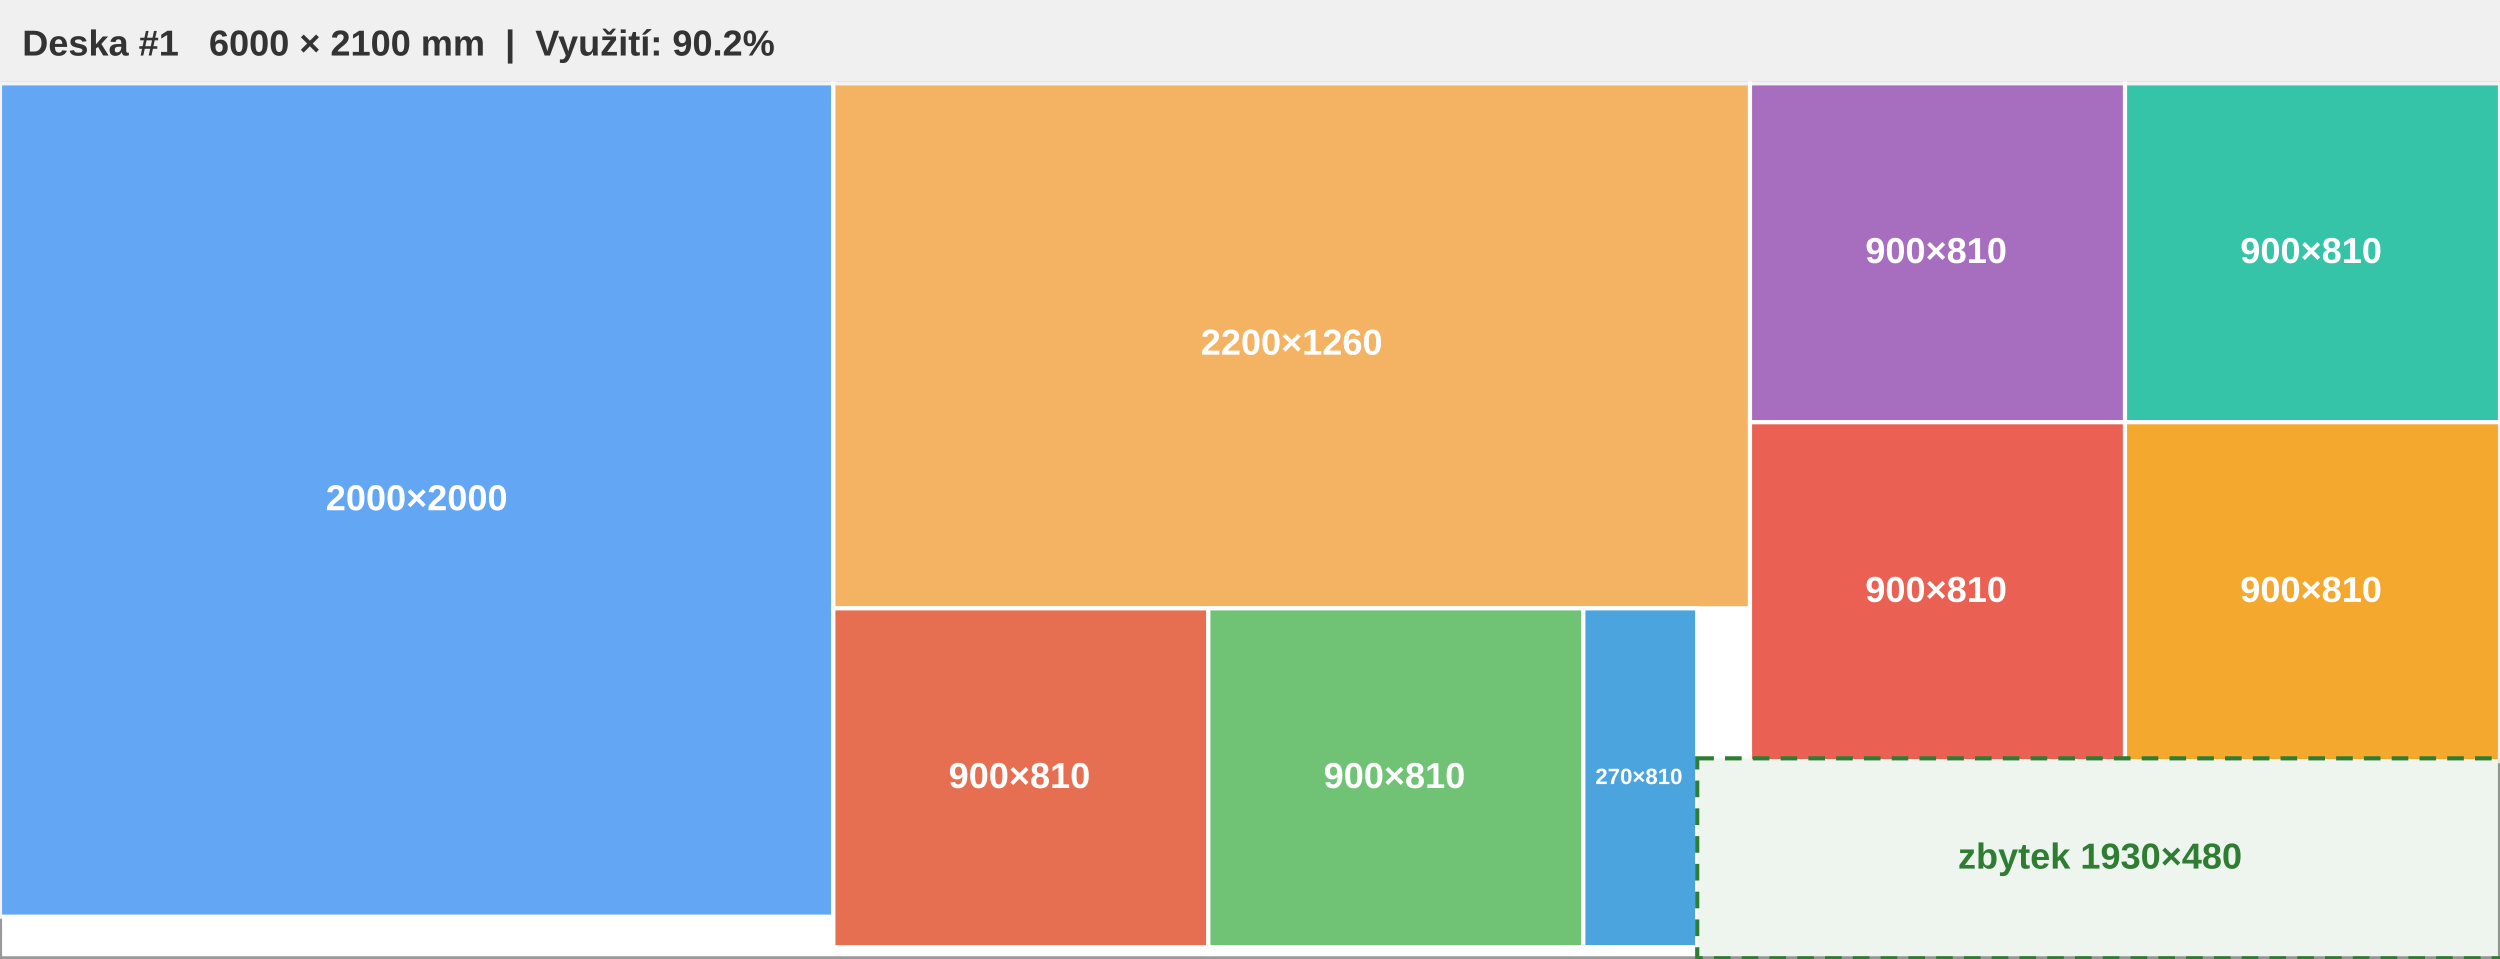
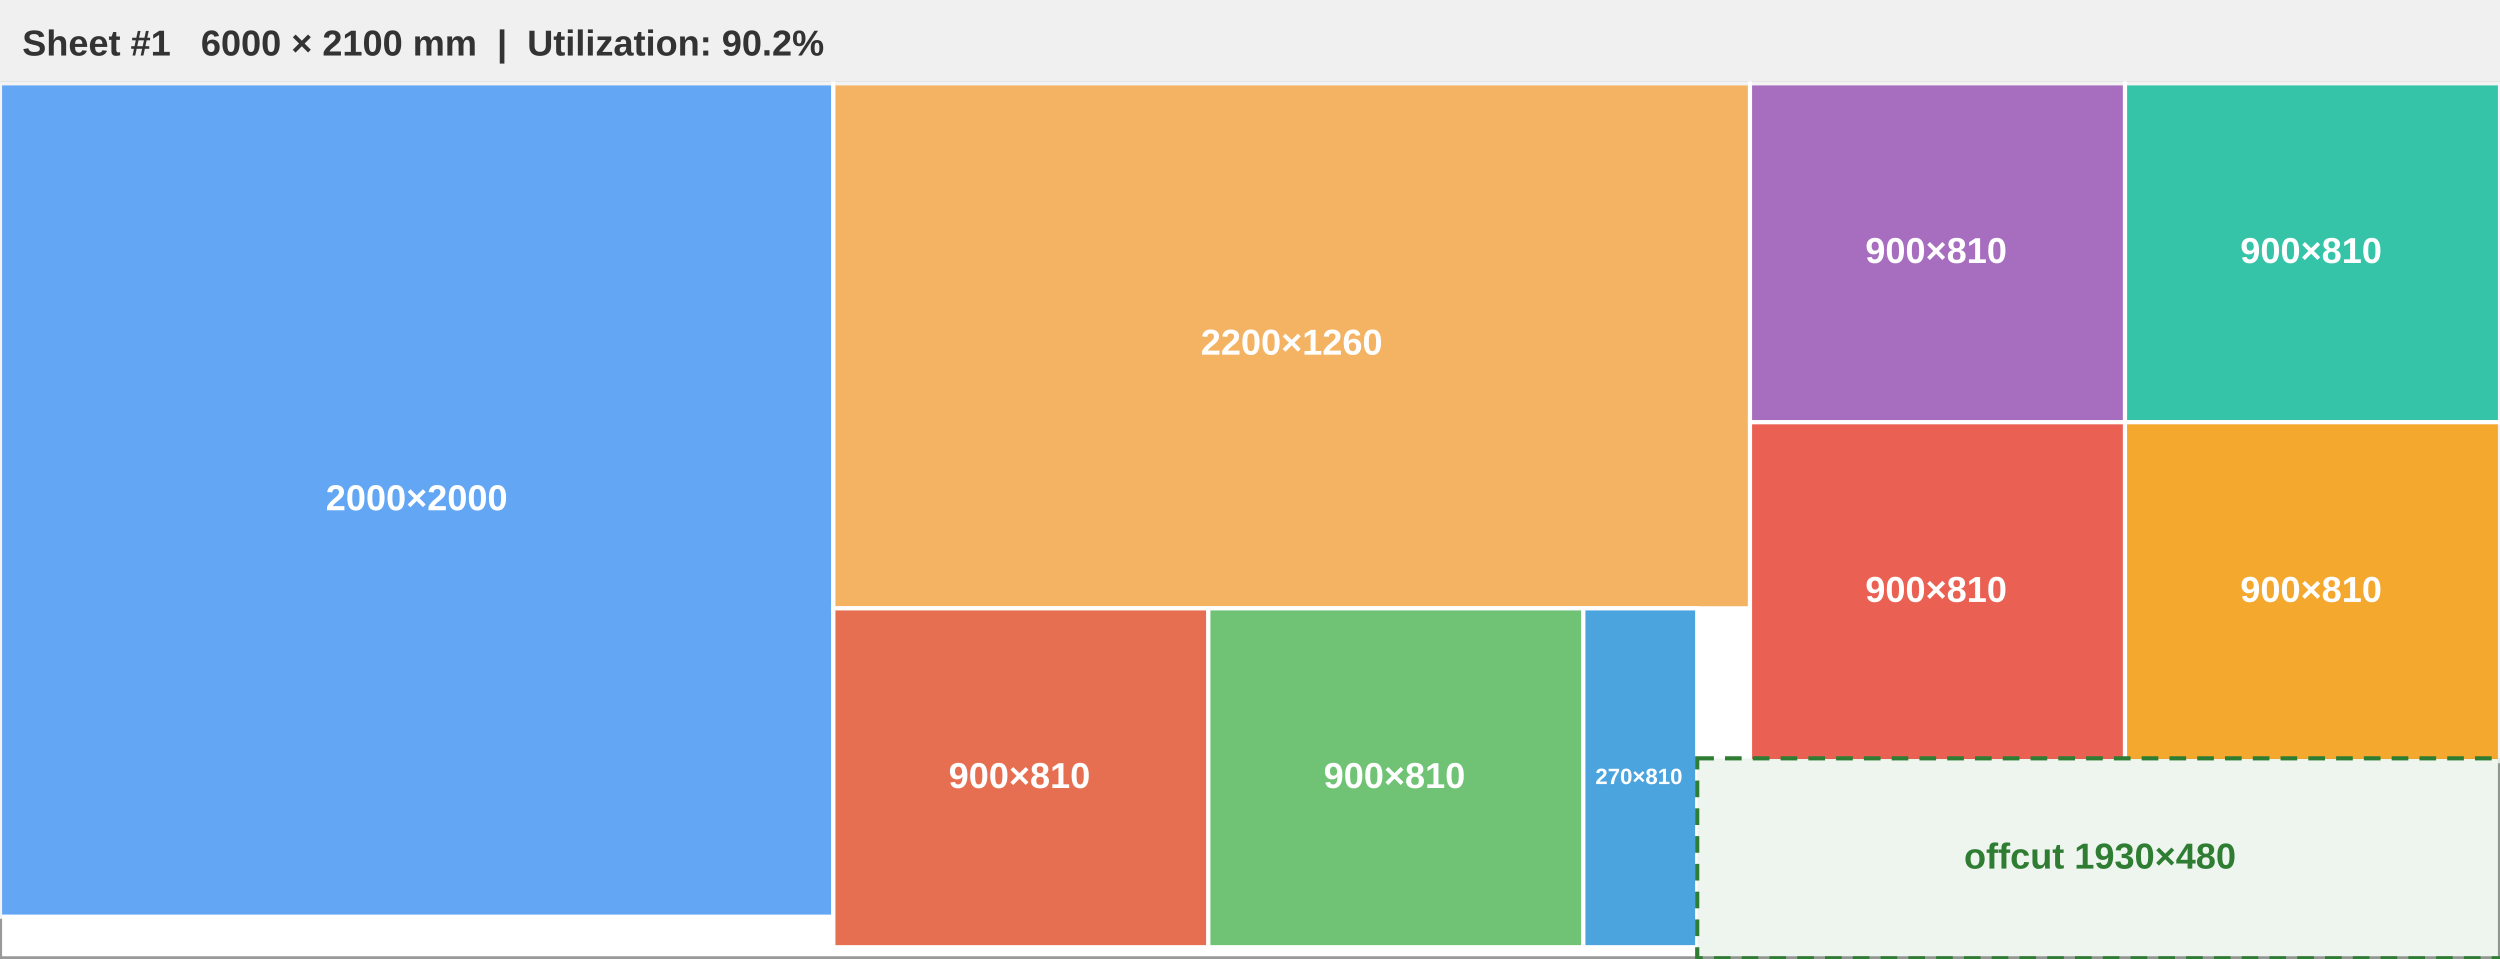
<svg xmlns="http://www.w3.org/2000/svg" width="900" height="345" viewBox="0 0 900 345" preserveAspectRatio="xMidYMid meet" style="background:#f0f0f0;font-family:Arial,sans-serif;">
-   <text x="8" y="20" font-size="13" fill="#333" font-weight="bold">Deska #1   6000 × 2100 mm  |  Využití: 90.2%</text>
+   <text x="8" y="20" font-size="13" fill="#333" font-weight="bold">Sheet #1   6000 × 2100 mm  |  Utilization: 90.2%</text>
  <rect x="0" y="30" width="900" height="315" fill="white" stroke="#999" stroke-width="1.5" />
  <rect x="0" y="30" width="300" height="300" fill="#4E9AF1" stroke="#fff" stroke-width="1.5" opacity="0.88" />
  <text x="150" y="180" font-size="13" fill="#fff" text-anchor="middle" dominant-baseline="middle" font-weight="bold" style="text-shadow:0 1px 2px rgba(0,0,0,.4)">2000×2000</text>
  <rect x="300" y="30" width="330" height="189" fill="#F1A94E" stroke="#fff" stroke-width="1.5" opacity="0.88" />
  <text x="465" y="124" font-size="13" fill="#fff" text-anchor="middle" dominant-baseline="middle" font-weight="bold" style="text-shadow:0 1px 2px rgba(0,0,0,.4)">2200×1260</text>
  <rect x="300" y="219" width="135" height="122" fill="#E45C3A" stroke="#fff" stroke-width="1.5" opacity="0.88" />
  <text x="367" y="280" font-size="13" fill="#fff" text-anchor="middle" dominant-baseline="middle" font-weight="bold" style="text-shadow:0 1px 2px rgba(0,0,0,.4)">900×810</text>
  <rect x="435" y="219" width="135" height="122" fill="#5DBB63" stroke="#fff" stroke-width="1.5" opacity="0.88" />
  <text x="502" y="280" font-size="13" fill="#fff" text-anchor="middle" dominant-baseline="middle" font-weight="bold" style="text-shadow:0 1px 2px rgba(0,0,0,.4)">900×810</text>
  <rect x="630" y="30" width="135" height="122" fill="#9B59B6" stroke="#fff" stroke-width="1.5" opacity="0.88" />
  <text x="697" y="91" font-size="13" fill="#fff" text-anchor="middle" dominant-baseline="middle" font-weight="bold" style="text-shadow:0 1px 2px rgba(0,0,0,.4)">900×810</text>
  <rect x="765" y="30" width="135" height="122" fill="#1ABC9C" stroke="#fff" stroke-width="1.5" opacity="0.88" />
  <text x="832" y="91" font-size="13" fill="#fff" text-anchor="middle" dominant-baseline="middle" font-weight="bold" style="text-shadow:0 1px 2px rgba(0,0,0,.4)">900×810</text>
  <rect x="630" y="152" width="135" height="122" fill="#E74C3C" stroke="#fff" stroke-width="1.5" opacity="0.88" />
  <text x="697" y="213" font-size="13" fill="#fff" text-anchor="middle" dominant-baseline="middle" font-weight="bold" style="text-shadow:0 1px 2px rgba(0,0,0,.4)">900×810</text>
  <rect x="570" y="219" width="41" height="122" fill="#3498DB" stroke="#fff" stroke-width="1.5" opacity="0.88" />
  <text x="590" y="280" font-size="8" fill="#fff" text-anchor="middle" dominant-baseline="middle" font-weight="bold" style="text-shadow:0 1px 2px rgba(0,0,0,.4)">270×810</text>
  <rect x="765" y="152" width="135" height="122" fill="#F39C12" stroke="#fff" stroke-width="1.5" opacity="0.88" />
  <text x="832" y="213" font-size="13" fill="#fff" text-anchor="middle" dominant-baseline="middle" font-weight="bold" style="text-shadow:0 1px 2px rgba(0,0,0,.4)">900×810</text>
  <rect x="611" y="273" width="290" height="72" fill="rgba(46,125,50,0.08)" stroke="#2e7d32" stroke-width="1.5" stroke-dasharray="6,4" />
-   <text x="756" y="309" font-size="13" fill="#2e7d32" text-anchor="middle" dominant-baseline="middle" font-weight="bold">zbytek 1930×480</text>
+   <text x="756" y="309" font-size="13" fill="#2e7d32" text-anchor="middle" dominant-baseline="middle" font-weight="bold">offcut 1930×480</text>
</svg>
